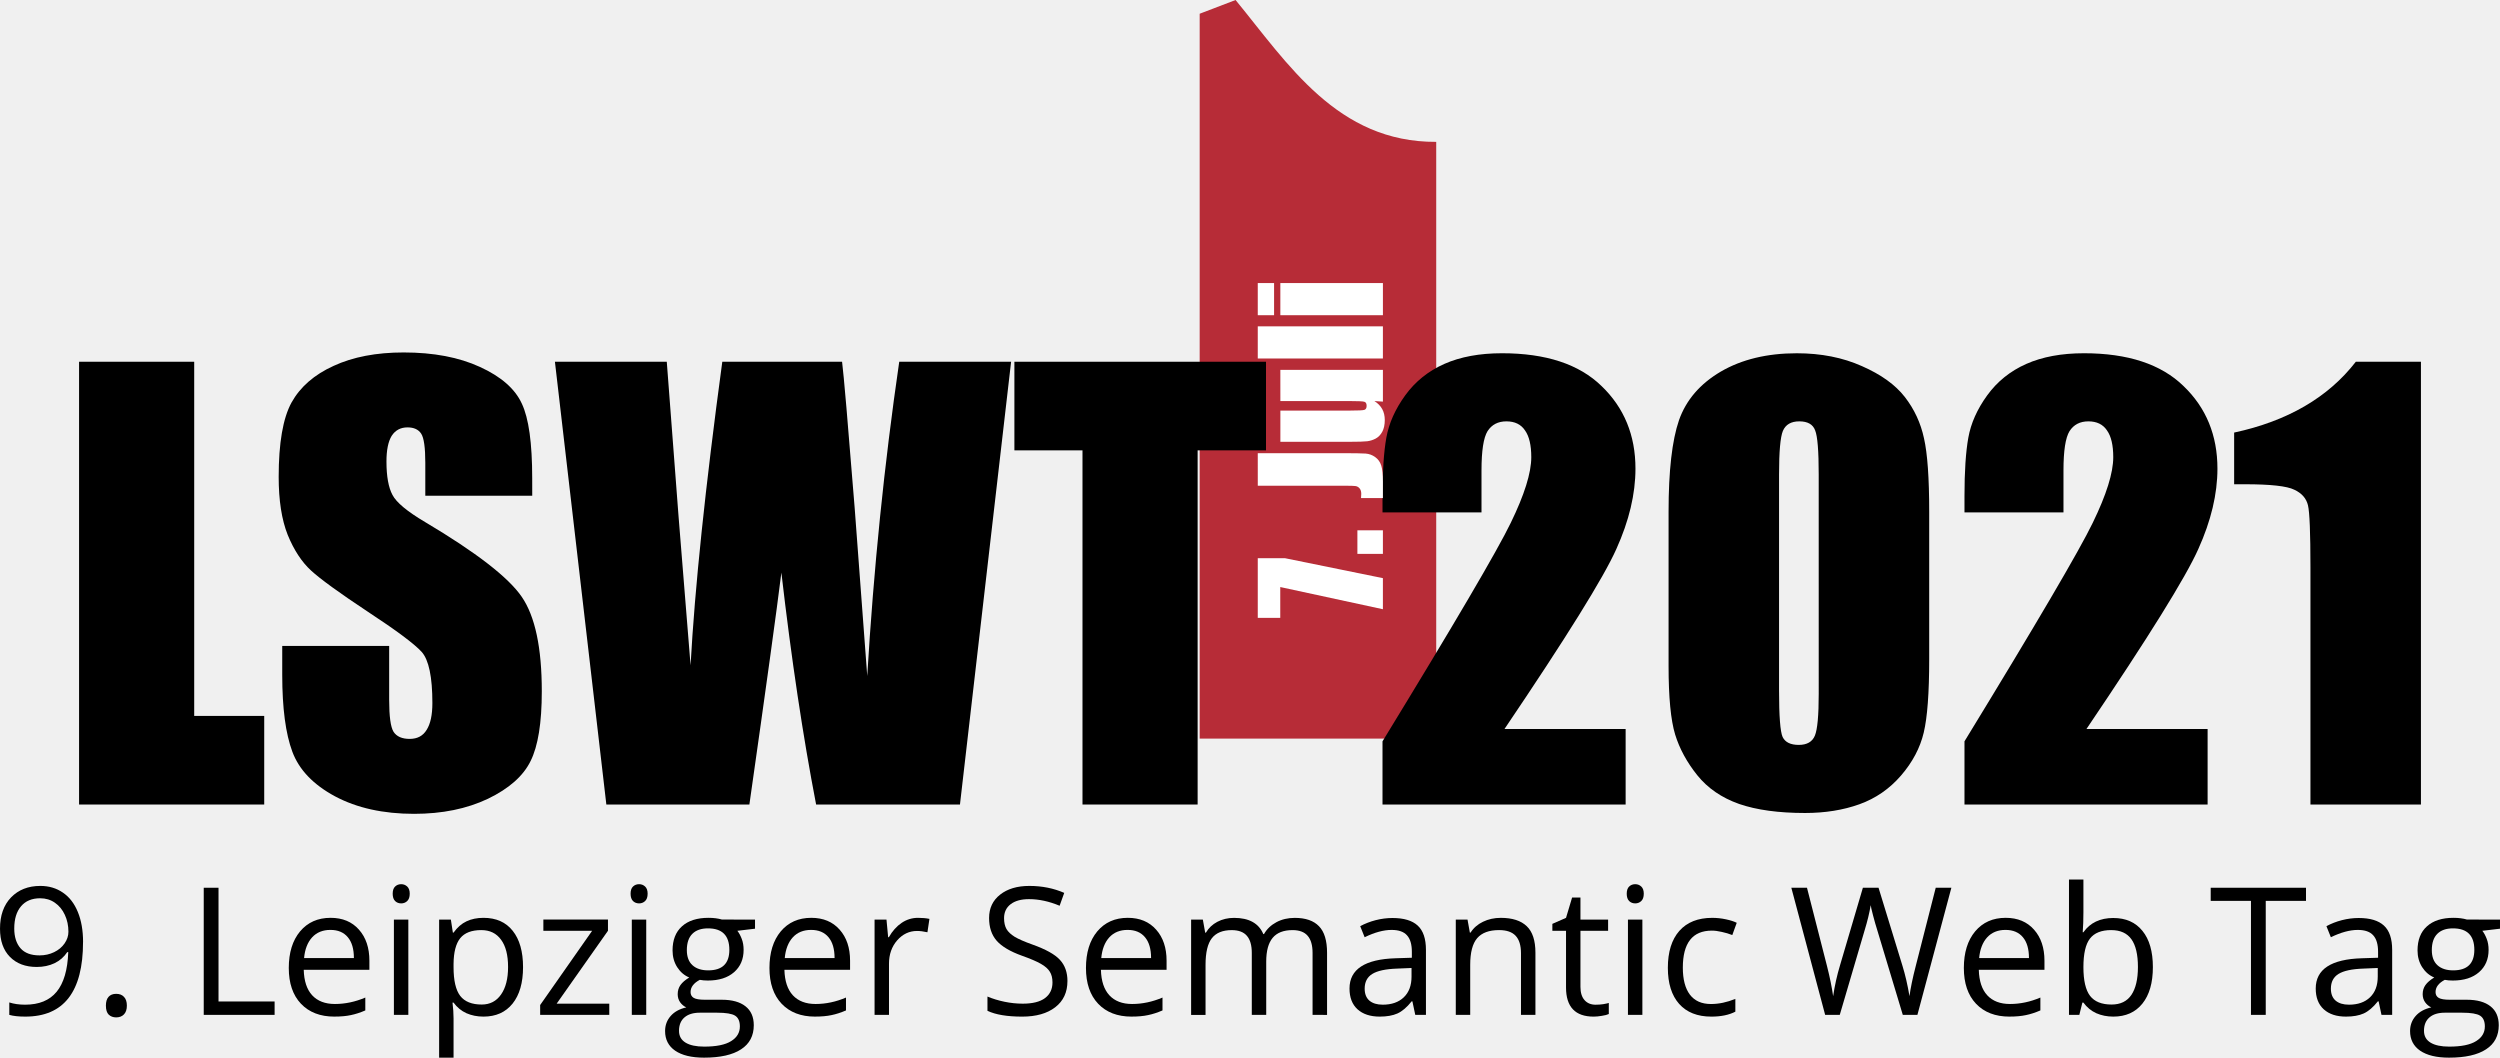
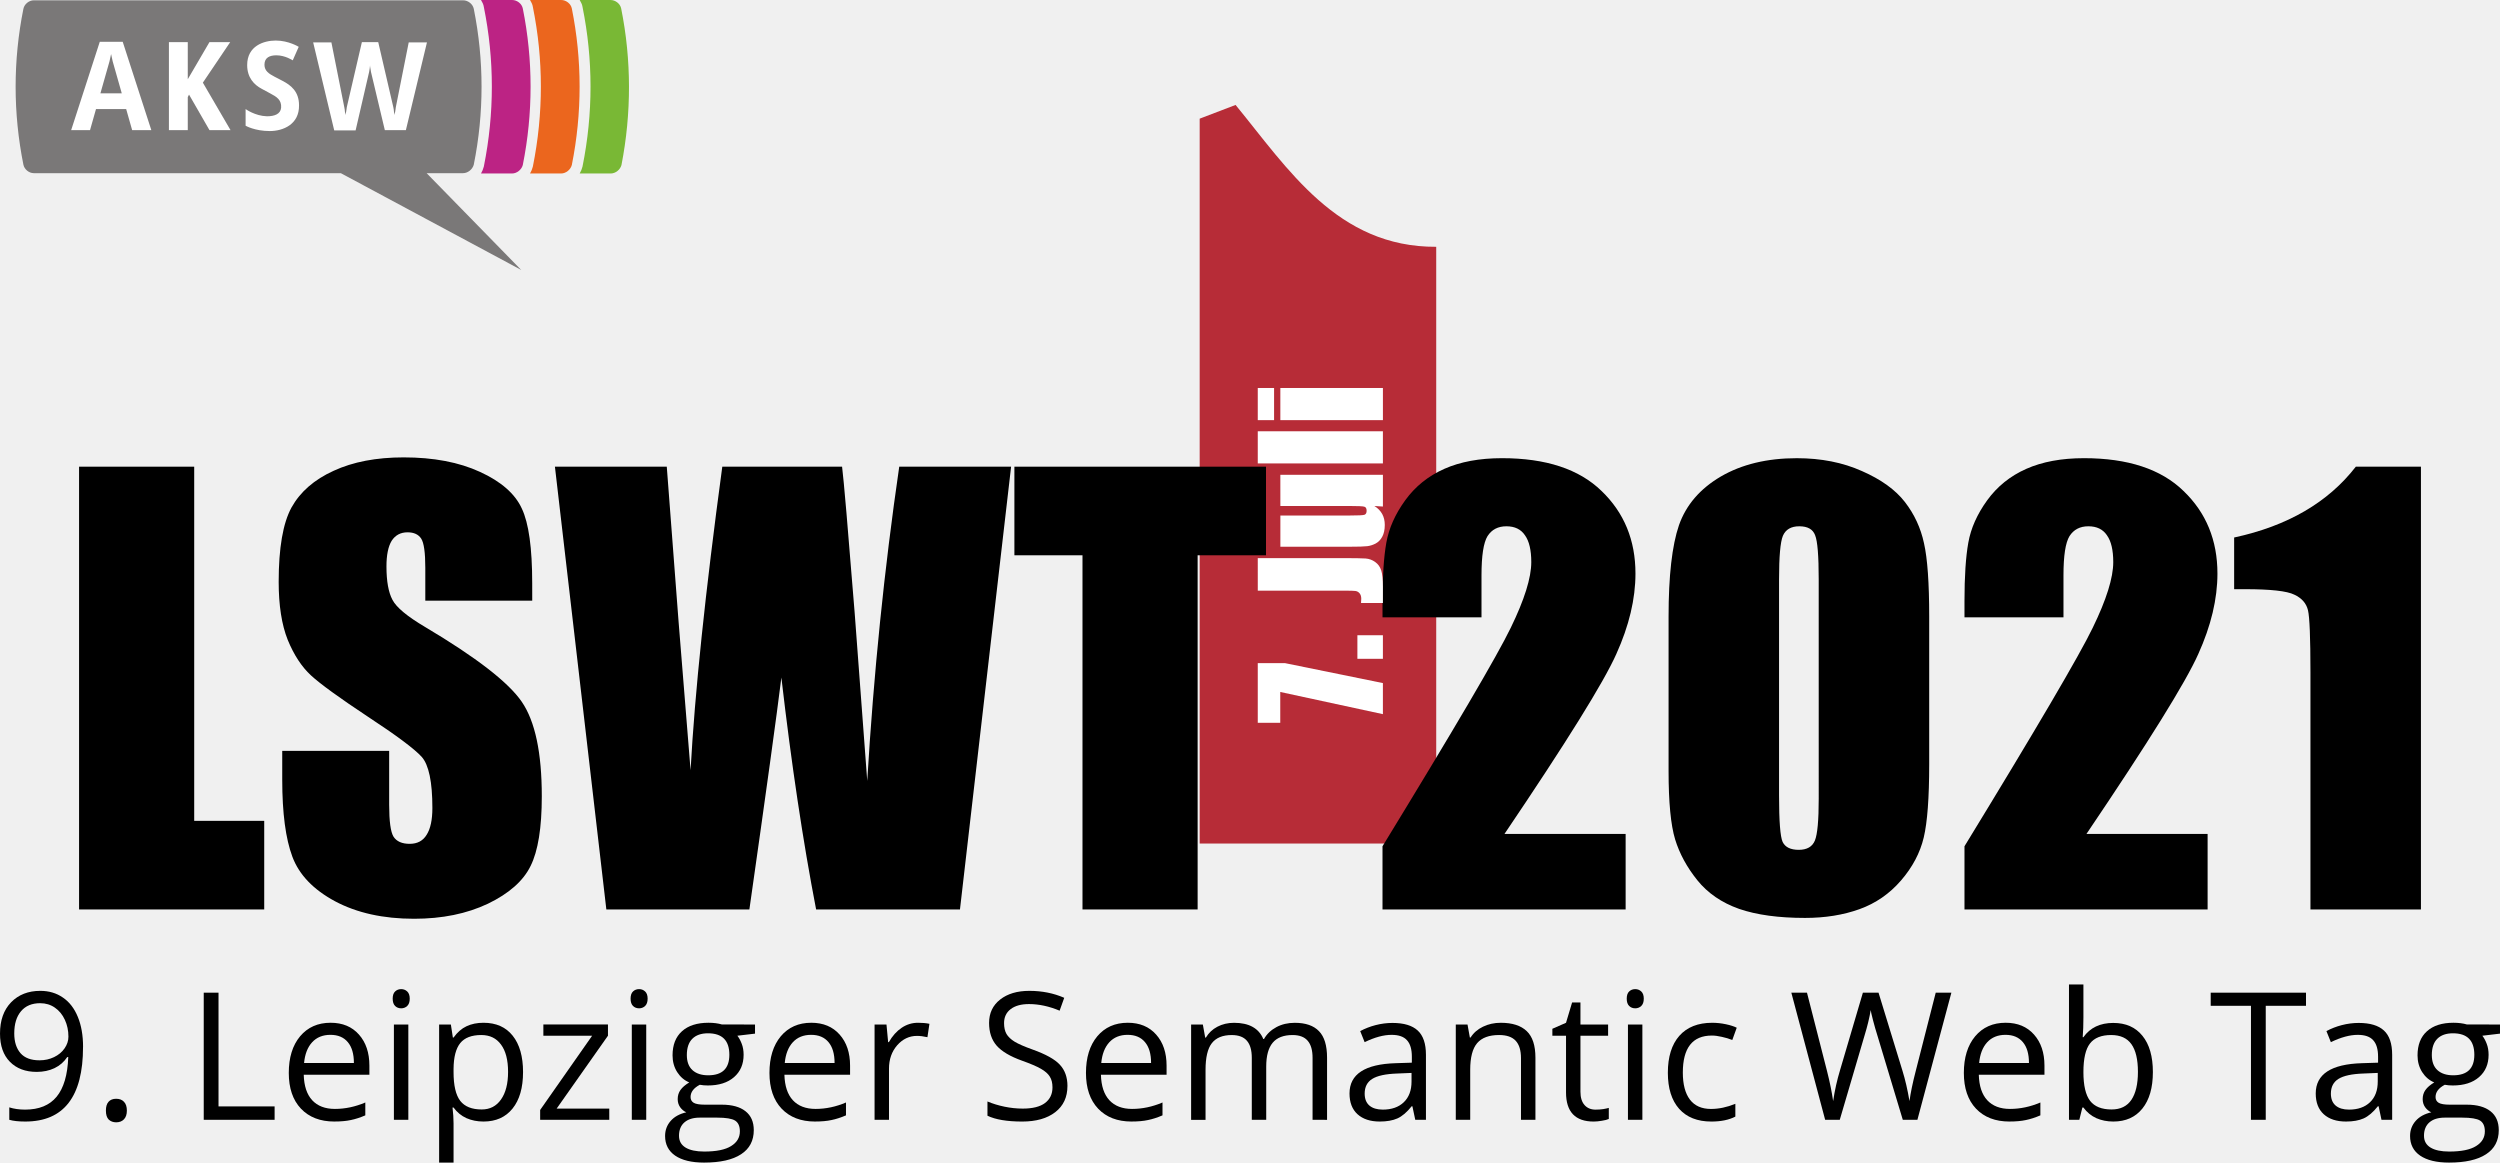
- <svg xmlns="http://www.w3.org/2000/svg" width="178.29mm" height="75.428mm" viewBox="0 0 178.29 75.428" version="1.1" id="svg2084">
+ <svg xmlns="http://www.w3.org/2000/svg" width="178.29mm" height="82.911mm" viewBox="0 0 178.29 82.911" version="1.1" id="svg2084">
  <defs id="defs2078" />
-   <g id="layer1" transform="translate(-88.50387,-398.3815)">
+   <g id="layer1" transform="translate(-88.50387,-390.8983)">
    <path style="color:#000000;display:inline;overflow:visible;visibility:visible;opacity:1;fill:#b72c37;fill-opacity:1;fill-rule:evenodd;stroke:none;stroke-width:0.845;stroke-linecap:round;stroke-linejoin:miter;stroke-miterlimit:4;stroke-dasharray:none;stroke-dashoffset:0;stroke-opacity:1;marker:none;enable-background:accumulate" d="m 174.06,399.361 2.56,-0.979 c 3.731,4.547 7.253,10.153 14.309,10.117 v 42.557 h -16.869 z" id="rect7981-6-6-7-6-5" />
    <g transform="translate(7.55379,337.5609)" aria-label="LSWT 2021" style="font-style:normal;font-variant:normal;font-weight:normal;font-stretch:normal;font-size:39.944px;line-height:1.25;font-family:Impact;-inkscape-font-specification:Impact;text-align:start;letter-spacing:0px;word-spacing:0px;text-anchor:start;display:inline;fill:#000000;fill-opacity:1;stroke:none;stroke-width:0.208" id="text2040">
      <path d="m 94.8,86.619 v 25.258 h 4.993 v 6.319 H 86.589 V 86.619 Z" style="font-style:normal;font-variant:normal;font-weight:normal;font-stretch:normal;font-size:39.944px;font-family:Impact;-inkscape-font-specification:Impact;stroke-width:0.208" id="path2095" />
      <path d="m 118.907,96.176 h -7.626 v -2.34 q 0,-1.638 -0.293,-2.087 -0.293,-0.449 -0.975,-0.449 -0.741,0 -1.131,0.605 -0.371,0.605 -0.371,1.833 0,1.58 0.429,2.379 0.41,0.8 2.321,1.931 5.481,3.257 6.904,5.344 1.424,2.087 1.424,6.729 0,3.374 -0.8,4.974 -0.78,1.599 -3.043,2.692 -2.262,1.073 -5.266,1.073 -3.296,0 -5.637,-1.248 -2.321,-1.248 -3.043,-3.179 -0.722,-1.931 -0.722,-5.481 v -2.067 h 7.626 v 3.842 q 0,1.775 0.312,2.282 0.332,0.507 1.151,0.507 0.819,0 1.209,-0.644 0.41,-0.644 0.41,-1.911 0,-2.789 -0.761,-3.647 -0.78,-0.858 -3.842,-2.867 -3.062,-2.028 -4.057,-2.945 -0.995,-0.917 -1.658,-2.536 -0.644,-1.619 -0.644,-4.135 0,-3.628 0.917,-5.305 0.936,-1.677 3.004,-2.614 2.067,-0.956 4.993,-0.956 3.199,0 5.442,1.034 2.262,1.034 2.984,2.614 0.741,1.56 0.741,5.325 z" style="font-style:normal;font-variant:normal;font-weight:normal;font-stretch:normal;font-size:39.944px;font-family:Impact;-inkscape-font-specification:Impact;stroke-width:0.208" id="path2097" />
      <path d="M 153.058,86.619 149.411,118.196 h -10.259 q -1.404,-7.275 -2.477,-16.539 -0.488,3.959 -2.282,16.539 h -10.201 l -3.667,-31.577 h 7.977 l 0.839,11.02 0.858,10.63 q 0.449,-8.25 2.262,-21.649 h 8.543 q 0.176,1.385 0.897,10.415 l 0.897,11.995 q 0.683,-11.449 2.282,-22.41 z" style="font-style:normal;font-variant:normal;font-weight:normal;font-stretch:normal;font-size:39.944px;font-family:Impact;-inkscape-font-specification:Impact;stroke-width:0.208" id="path2099" />
      <path d="m 171.236,86.619 v 6.319 H 166.36 v 25.258 h -8.211 V 92.938 h -4.856 v -6.319 z" style="font-style:normal;font-variant:normal;font-weight:normal;font-stretch:normal;font-size:39.944px;font-family:Impact;-inkscape-font-specification:Impact;stroke-width:0.208" id="path2101" />
      <path d="m 196.884,112.812 v 5.383 h -17.339 v -4.505 q 7.704,-12.6 9.147,-15.584 1.463,-3.004 1.463,-4.681 0,-1.287 -0.449,-1.911 -0.429,-0.644 -1.326,-0.644 -0.897,0 -1.346,0.702 -0.429,0.702 -0.429,2.789 v 3.004 h -7.06 v -1.151 q 0,-2.653 0.273,-4.174 0.273,-1.541 1.346,-3.023 1.073,-1.482 2.789,-2.243 1.716,-0.761 4.115,-0.761 4.7,0 7.099,2.34 2.418,2.321 2.418,5.89 0,2.711 -1.365,5.734 -1.346,3.023 -7.977,12.834 z" style="font-style:normal;font-variant:normal;font-weight:normal;font-stretch:normal;font-size:39.944px;font-family:Impact;-inkscape-font-specification:Impact;stroke-width:0.208" id="path2103" />
      <path d="m 218.533,97.307 v 10.532 q 0,3.589 -0.39,5.227 -0.39,1.638 -1.619,3.062 -1.229,1.424 -2.965,2.048 -1.736,0.624 -3.881,0.624 -2.828,0 -4.7,-0.644 -1.872,-0.663 -2.984,-2.048 -1.112,-1.385 -1.58,-2.906 -0.468,-1.541 -0.468,-4.876 V 97.307 q 0,-4.349 0.741,-6.514 0.761,-2.165 2.984,-3.472 2.243,-1.307 5.422,-1.307 2.594,0 4.642,0.917 2.048,0.897 3.062,2.204 1.014,1.307 1.365,2.945 0.371,1.638 0.371,5.227 z m -7.88,-2.653 q 0,-2.516 -0.254,-3.14 -0.234,-0.644 -1.131,-0.644 -0.878,0 -1.17,0.683 -0.273,0.663 -0.273,3.101 v 15.408 q 0,2.75 0.254,3.316 0.273,0.566 1.151,0.566 0.878,0 1.151,-0.663 0.273,-0.663 0.273,-2.984 z" style="font-style:normal;font-variant:normal;font-weight:normal;font-stretch:normal;font-size:39.944px;font-family:Impact;-inkscape-font-specification:Impact;stroke-width:0.208" id="path2105" />
      <path d="m 238.388,112.812 v 5.383 H 221.049 v -4.505 q 7.704,-12.6 9.147,-15.584 1.463,-3.004 1.463,-4.681 0,-1.287 -0.449,-1.911 -0.429,-0.644 -1.326,-0.644 -0.897,0 -1.346,0.702 -0.429,0.702 -0.429,2.789 v 3.004 h -7.06 v -1.151 q 0,-2.653 0.273,-4.174 0.273,-1.541 1.346,-3.023 1.073,-1.482 2.789,-2.243 1.716,-0.761 4.115,-0.761 4.7,0 7.099,2.34 2.418,2.321 2.418,5.89 0,2.711 -1.365,5.734 -1.346,3.023 -7.977,12.834 z" style="font-style:normal;font-variant:normal;font-weight:normal;font-stretch:normal;font-size:39.944px;font-family:Impact;-inkscape-font-specification:Impact;stroke-width:0.208" id="path2107" />
      <path d="m 253.602,86.619 v 31.577 h -7.88 v -16.93 q 0,-3.667 -0.176,-4.408 -0.176,-0.741 -0.975,-1.112 -0.78,-0.39 -3.511,-0.39 h -0.78 v -3.686 q 5.715,-1.229 8.679,-5.052 z" style="font-style:normal;font-variant:normal;font-weight:normal;font-stretch:normal;font-size:39.944px;font-family:Impact;-inkscape-font-specification:Impact;stroke-width:0.208" id="path2109" />
    </g>
    <g aria-label="7. Juli" transform="rotate(-90,172.5574,165.0036)" style="font-style:normal;font-variant:normal;font-weight:normal;font-stretch:normal;font-size:11.289px;line-height:1.25;font-family:Impact;-inkscape-font-specification:Impact;text-align:start;letter-spacing:0px;word-spacing:0px;text-anchor:start;display:inline;fill:#ffffff;fill-opacity:1;stroke:none;stroke-width:0.265" id="text2089">
      <path d="m -100.63,170.649 v 1.946 l -1.422,6.978 h -2.216 l 1.582,-7.32 h -2.199 v -1.604 z" style="font-style:normal;font-variant:normal;font-weight:normal;font-stretch:normal;font-size:11.289px;font-family:Impact;-inkscape-font-specification:Impact;fill:#ffffff;fill-opacity:1;stroke-width:0.265" id="path2165" />
      <path d="m -98.64,177.754 v 1.819 h -1.681 v -1.819 z" style="font-style:normal;font-variant:normal;font-weight:normal;font-stretch:normal;font-size:11.289px;font-family:Impact;-inkscape-font-specification:Impact;fill:#ffffff;fill-opacity:1;stroke-width:0.265" id="path2167" />
      <path d="m -93.139,170.649 v 5.964 q 0,1.339 -0.028,1.725 -0.028,0.38 -0.254,0.689 -0.22,0.309 -0.606,0.43 -0.38,0.116 -1.152,0.116 h -1.163 v -1.56 q 0.209,0.017 0.303,0.017 0.248,0 0.391,-0.121 0.143,-0.121 0.165,-0.298 0.022,-0.176 0.022,-0.683 v -6.278 z" style="font-style:normal;font-variant:normal;font-weight:normal;font-stretch:normal;font-size:11.289px;font-family:Impact;-inkscape-font-specification:Impact;fill:#ffffff;fill-opacity:1;stroke-width:0.265" id="path2169" />
      <path d="m -87.197,172.259 v 7.315 h -2.265 l 0.039,-0.606 q -0.232,0.369 -0.573,0.557 -0.336,0.182 -0.777,0.182 -0.502,0 -0.832,-0.176 -0.331,-0.176 -0.491,-0.469 -0.154,-0.292 -0.193,-0.606 -0.039,-0.32 -0.039,-1.262 v -4.933 h 2.227 v 4.977 q 0,0.854 0.05,1.014 0.055,0.16 0.287,0.16 0.248,0 0.292,-0.165 0.05,-0.165 0.05,-1.064 v -4.922 z" style="font-style:normal;font-variant:normal;font-weight:normal;font-stretch:normal;font-size:11.289px;font-family:Impact;-inkscape-font-specification:Impact;fill:#ffffff;fill-opacity:1;stroke-width:0.265" id="path2171" />
      <path d="m -84.094,170.649 v 8.924 h -2.293 v -8.924 z" style="font-style:normal;font-variant:normal;font-weight:normal;font-stretch:normal;font-size:11.289px;font-family:Impact;-inkscape-font-specification:Impact;fill:#ffffff;fill-opacity:1;stroke-width:0.265" id="path2173" />
      <path d="m -81.007,170.649 v 1.163 h -2.293 v -1.163 z m 0,1.61 v 7.315 h -2.293 v -7.315 z" style="font-style:normal;font-variant:normal;font-weight:normal;font-stretch:normal;font-size:11.289px;font-family:Impact;-inkscape-font-specification:Impact;fill:#ffffff;fill-opacity:1;stroke-width:0.265" id="path2175" />
    </g>
    <g transform="translate(6.6705,337.5609)" aria-label="9. Leipziger Semantic Web Tag" style="font-style:normal;font-variant:normal;font-weight:normal;font-stretch:normal;font-size:12.7px;line-height:1.25;font-family:'Open Sans';-inkscape-font-specification:'Open Sans';text-align:start;letter-spacing:0px;word-spacing:0px;text-anchor:start;display:inline;fill:#000000;fill-opacity:1;stroke:none;stroke-width:0.265" id="text2093">
      <path d="m 87.755,128 q 0,5.321 -4.118,5.321 -0.719,0 -1.141,-0.124 v -0.887 q 0.496,0.161 1.129,0.161 1.488,0 2.245,-0.918 0.763,-0.924 0.831,-2.828 h -0.074 q -0.341,0.515 -0.905,0.788 -0.564,0.267 -1.271,0.267 -1.203,0 -1.91,-0.719 -0.707,-0.719 -0.707,-2.009 0,-1.414 0.788,-2.232 0.794,-0.819 2.084,-0.819 0.924,0 1.612,0.477 0.695,0.471 1.067,1.383 0.372,0.905 0.372,2.139 z m -3.051,-3.119 q -0.887,0 -1.37,0.571 -0.484,0.571 -0.484,1.587 0,0.893 0.446,1.408 0.446,0.508 1.358,0.508 0.564,0 1.036,-0.229 0.477,-0.229 0.75,-0.626 0.273,-0.397 0.273,-0.831 0,-0.651 -0.254,-1.203 -0.254,-0.552 -0.713,-0.868 -0.453,-0.316 -1.042,-0.316 z" style="font-size:12.7px;stroke-width:0.265" id="path2178" />
      <path d="m 89.386,132.54 q 0,-0.415 0.186,-0.626 0.192,-0.217 0.546,-0.217 0.36,0 0.558,0.217 0.205,0.211 0.205,0.626 0,0.403 -0.205,0.62 -0.205,0.217 -0.558,0.217 -0.316,0 -0.527,-0.192 -0.205,-0.198 -0.205,-0.645 z" style="font-size:12.7px;stroke-width:0.265" id="path2180" />
      <path d="m 96.363,133.197 v -9.066 h 1.054 v 8.111 h 4 v 0.955 z" style="font-size:12.7px;stroke-width:0.265" id="path2182" />
      <path d="m 105.677,133.321 q -1.507,0 -2.381,-0.918 -0.868,-0.918 -0.868,-2.549 0,-1.643 0.806,-2.611 0.812,-0.967 2.177,-0.967 1.277,0 2.022,0.843 0.744,0.837 0.744,2.214 v 0.651 h -4.682 q 0.031,1.197 0.602,1.817 0.577,0.62 1.619,0.62 1.098,0 2.17,-0.459 v 0.918 q -0.546,0.236 -1.036,0.335 -0.484,0.105 -1.172,0.105 z m -0.279,-6.183 q -0.819,0 -1.308,0.533 -0.484,0.533 -0.571,1.476 h 3.553 q 0,-0.974 -0.434,-1.488 -0.434,-0.521 -1.24,-0.521 z" style="font-size:12.7px;stroke-width:0.265" id="path2184" />
      <path d="m 110.954,133.197 h -1.029 v -6.796 h 1.029 z m -1.116,-8.638 q 0,-0.353 0.174,-0.515 0.174,-0.167 0.434,-0.167 0.248,0 0.428,0.167 0.18,0.167 0.18,0.515 0,0.347 -0.18,0.521 -0.18,0.167 -0.428,0.167 -0.26,0 -0.434,-0.167 -0.174,-0.174 -0.174,-0.521 z" style="font-size:12.7px;stroke-width:0.265" id="path2186" />
      <path d="m 116.312,133.321 q -0.664,0 -1.215,-0.242 -0.546,-0.248 -0.918,-0.757 h -0.074 q 0.074,0.595 0.074,1.129 v 2.797 h -1.029 v -9.847 h 0.837 l 0.143,0.93 h 0.05 q 0.397,-0.558 0.924,-0.806 0.527,-0.248 1.209,-0.248 1.352,0 2.084,0.924 0.738,0.924 0.738,2.592 0,1.674 -0.75,2.604 -0.744,0.924 -2.071,0.924 z m -0.149,-6.17 q -1.042,0 -1.507,0.577 -0.465,0.577 -0.477,1.836 v 0.229 q 0,1.432 0.477,2.053 0.477,0.614 1.532,0.614 0.881,0 1.377,-0.713 0.502,-0.713 0.502,-1.966 0,-1.271 -0.502,-1.947 -0.496,-0.682 -1.401,-0.682 z" style="font-size:12.7px;stroke-width:0.265" id="path2188" />
      <path d="m 125.285,133.197 h -4.93 v -0.701 l 3.708,-5.296 h -3.479 v -0.8 h 4.607 v 0.8 l -3.659,5.197 h 3.752 z" style="font-size:12.7px;stroke-width:0.265" id="path2190" />
      <path d="m 127.92,133.197 h -1.029 v -6.796 h 1.029 z m -1.116,-8.638 q 0,-0.353 0.174,-0.515 0.174,-0.167 0.434,-0.167 0.248,0 0.428,0.167 0.18,0.167 0.18,0.515 0,0.347 -0.18,0.521 -0.18,0.167 -0.428,0.167 -0.26,0 -0.434,-0.167 -0.174,-0.174 -0.174,-0.521 z" style="font-size:12.7px;stroke-width:0.265" id="path2192" />
      <path d="m 135.678,126.401 v 0.651 l -1.259,0.149 q 0.174,0.217 0.31,0.571 0.136,0.347 0.136,0.788 0,0.998 -0.682,1.594 -0.682,0.595 -1.873,0.595 -0.304,0 -0.571,-0.05 -0.657,0.347 -0.657,0.874 0,0.279 0.229,0.415 0.229,0.13 0.788,0.13 h 1.203 q 1.104,0 1.693,0.465 0.595,0.465 0.595,1.352 0,1.129 -0.905,1.718 -0.905,0.595 -2.642,0.595 -1.333,0 -2.059,-0.496 -0.719,-0.496 -0.719,-1.401 0,-0.62 0.397,-1.073 0.397,-0.453 1.116,-0.614 -0.26,-0.118 -0.44,-0.366 -0.174,-0.248 -0.174,-0.577 0,-0.372 0.198,-0.651 0.198,-0.279 0.626,-0.539 -0.527,-0.217 -0.862,-0.738 -0.329,-0.521 -0.329,-1.191 0,-1.116 0.67,-1.718 0.67,-0.608 1.898,-0.608 0.533,0 0.961,0.124 z m -5.42,7.938 q 0,0.552 0.465,0.837 0.465,0.285 1.333,0.285 1.296,0 1.916,-0.391 0.626,-0.384 0.626,-1.048 0,-0.552 -0.341,-0.769 -0.341,-0.211 -1.284,-0.211 h -1.234 q -0.701,0 -1.091,0.335 -0.391,0.335 -0.391,0.961 z m 0.558,-5.761 q 0,0.713 0.403,1.079 0.403,0.366 1.122,0.366 1.507,0 1.507,-1.463 0,-1.532 -1.525,-1.532 -0.726,0 -1.116,0.391 -0.391,0.391 -0.391,1.16 z" style="font-size:12.7px;stroke-width:0.265" id="path2194" />
      <path d="m 139.957,133.321 q -1.507,0 -2.381,-0.918 -0.868,-0.918 -0.868,-2.549 0,-1.643 0.806,-2.611 0.812,-0.967 2.177,-0.967 1.277,0 2.022,0.843 0.744,0.837 0.744,2.214 v 0.651 h -4.682 q 0.031,1.197 0.602,1.817 0.577,0.62 1.619,0.62 1.098,0 2.17,-0.459 v 0.918 q -0.546,0.236 -1.036,0.335 -0.484,0.105 -1.172,0.105 z m -0.279,-6.183 q -0.819,0 -1.308,0.533 -0.484,0.533 -0.571,1.476 h 3.553 q 0,-0.974 -0.434,-1.488 -0.434,-0.521 -1.24,-0.521 z" style="font-size:12.7px;stroke-width:0.265" id="path2196" />
      <path d="m 147.305,126.277 q 0.453,0 0.812,0.074 l -0.143,0.955 q -0.422,-0.093 -0.744,-0.093 -0.825,0 -1.414,0.67 -0.583,0.67 -0.583,1.668 v 3.646 h -1.029 v -6.796 h 0.85 l 0.118,1.259 h 0.05 q 0.378,-0.664 0.912,-1.023 0.533,-0.36 1.172,-0.36 z" style="font-size:12.7px;stroke-width:0.265" id="path2198" />
      <path d="m 157.959,130.785 q 0,1.197 -0.868,1.867 -0.868,0.67 -2.356,0.67 -1.612,0 -2.48,-0.415 v -1.017 q 0.558,0.236 1.215,0.372 0.657,0.136 1.302,0.136 1.054,0 1.587,-0.397 0.533,-0.403 0.533,-1.116 0,-0.471 -0.192,-0.769 -0.186,-0.304 -0.633,-0.558 -0.44,-0.254 -1.346,-0.577 -1.265,-0.453 -1.811,-1.073 -0.539,-0.62 -0.539,-1.619 0,-1.048 0.788,-1.668 0.788,-0.62 2.084,-0.62 1.352,0 2.487,0.496 l -0.329,0.918 q -1.122,-0.471 -2.183,-0.471 -0.837,0 -1.308,0.36 -0.471,0.36 -0.471,0.998 0,0.471 0.174,0.775 0.174,0.298 0.583,0.552 0.415,0.248 1.265,0.552 1.426,0.508 1.96,1.091 0.539,0.583 0.539,1.513 z" style="font-size:12.7px;stroke-width:0.265" id="path2200" />
      <path d="m 162.529,133.321 q -1.507,0 -2.381,-0.918 -0.868,-0.918 -0.868,-2.549 0,-1.643 0.806,-2.611 0.812,-0.967 2.177,-0.967 1.277,0 2.022,0.843 0.744,0.837 0.744,2.214 v 0.651 h -4.682 q 0.031,1.197 0.602,1.817 0.577,0.62 1.619,0.62 1.098,0 2.17,-0.459 v 0.918 q -0.546,0.236 -1.036,0.335 -0.484,0.105 -1.172,0.105 z m -0.279,-6.183 q -0.819,0 -1.308,0.533 -0.484,0.533 -0.571,1.476 h 3.553 q 0,-0.974 -0.434,-1.488 -0.434,-0.521 -1.24,-0.521 z" style="font-size:12.7px;stroke-width:0.265" id="path2202" />
      <path d="m 175.44,133.197 v -4.421 q 0,-0.812 -0.347,-1.215 -0.347,-0.409 -1.079,-0.409 -0.961,0 -1.42,0.552 -0.459,0.552 -0.459,1.699 v 3.795 h -1.029 v -4.421 q 0,-0.812 -0.347,-1.215 -0.347,-0.409 -1.085,-0.409 -0.967,0 -1.42,0.583 -0.446,0.577 -0.446,1.898 v 3.566 h -1.029 v -6.796 h 0.837 l 0.167,0.93 h 0.05 q 0.291,-0.496 0.819,-0.775 0.533,-0.279 1.191,-0.279 1.594,0 2.084,1.153 h 0.05 q 0.304,-0.533 0.881,-0.843 0.577,-0.31 1.315,-0.31 1.153,0 1.724,0.595 0.577,0.589 0.577,1.891 v 4.434 z" style="font-size:12.7px;stroke-width:0.265" id="path2204" />
      <path d="m 182.764,133.197 -0.205,-0.967 h -0.05 q -0.508,0.639 -1.017,0.868 -0.502,0.223 -1.259,0.223 -1.011,0 -1.587,-0.521 -0.571,-0.521 -0.571,-1.482 0,-2.059 3.293,-2.158 l 1.153,-0.037 v -0.422 q 0,-0.8 -0.347,-1.178 -0.341,-0.384 -1.098,-0.384 -0.85,0 -1.922,0.521 l -0.316,-0.788 q 0.502,-0.273 1.098,-0.428 0.602,-0.155 1.203,-0.155 1.215,0 1.798,0.539 0.589,0.539 0.589,1.73 v 4.638 z m -2.325,-0.726 q 0.961,0 1.507,-0.527 0.552,-0.527 0.552,-1.476 v -0.614 l -1.029,0.043 q -1.228,0.043 -1.774,0.384 -0.539,0.335 -0.539,1.048 0,0.558 0.335,0.85 0.341,0.291 0.949,0.291 z" style="font-size:12.7px;stroke-width:0.265" id="path2206" />
      <path d="m 190.304,133.197 v -4.397 q 0,-0.831 -0.378,-1.24 -0.378,-0.409 -1.184,-0.409 -1.067,0 -1.563,0.577 -0.496,0.577 -0.496,1.904 v 3.566 h -1.029 v -6.796 h 0.837 l 0.167,0.93 h 0.05 q 0.316,-0.502 0.887,-0.775 0.571,-0.279 1.271,-0.279 1.228,0 1.848,0.595 0.62,0.589 0.62,1.891 v 4.434 z" style="font-size:12.7px;stroke-width:0.265" id="path2208" />
      <path d="m 195.637,132.472 q 0.273,0 0.527,-0.037 0.254,-0.043 0.403,-0.087 v 0.788 q -0.167,0.081 -0.496,0.13 -0.322,0.056 -0.583,0.056 -1.972,0 -1.972,-2.077 v -4.043 h -0.974 v -0.496 l 0.974,-0.428 0.434,-1.451 h 0.595 v 1.575 h 1.972 v 0.8 h -1.972 v 4 q 0,0.614 0.291,0.943 0.291,0.329 0.8,0.329 z" style="font-size:12.7px;stroke-width:0.265" id="path2210" />
      <path d="m 198.961,133.197 h -1.029 v -6.796 h 1.029 z m -1.116,-8.638 q 0,-0.353 0.174,-0.515 0.174,-0.167 0.434,-0.167 0.248,0 0.428,0.167 0.18,0.167 0.18,0.515 0,0.347 -0.18,0.521 -0.18,0.167 -0.428,0.167 -0.26,0 -0.434,-0.167 -0.174,-0.174 -0.174,-0.521 z" style="font-size:12.7px;stroke-width:0.265" id="path2212" />
      <path d="m 203.872,133.321 q -1.476,0 -2.288,-0.905 -0.806,-0.912 -0.806,-2.573 0,-1.705 0.819,-2.635 0.825,-0.93 2.344,-0.93 0.49,0 0.98,0.105 0.49,0.105 0.769,0.248 l -0.316,0.874 q -0.341,-0.136 -0.744,-0.223 -0.403,-0.093 -0.713,-0.093 -2.071,0 -2.071,2.642 0,1.253 0.502,1.922 0.508,0.67 1.501,0.67 0.85,0 1.743,-0.366 v 0.912 q -0.682,0.353 -1.718,0.353 z" style="font-size:12.7px;stroke-width:0.265" id="path2214" />
      <path d="m 218.575,133.197 h -1.042 l -1.829,-6.071 q -0.13,-0.403 -0.291,-1.017 -0.161,-0.614 -0.167,-0.738 -0.136,0.819 -0.434,1.792 l -1.774,6.034 h -1.042 l -2.412,-9.066 h 1.116 l 1.432,5.6 q 0.298,1.178 0.434,2.133 0.167,-1.135 0.496,-2.22 l 1.625,-5.513 h 1.116 l 1.705,5.562 q 0.298,0.961 0.502,2.17 0.118,-0.881 0.446,-2.146 l 1.426,-5.587 h 1.116 z" style="font-size:12.7px;stroke-width:0.265" id="path2216" />
      <path d="m 225.136,133.321 q -1.507,0 -2.381,-0.918 -0.868,-0.918 -0.868,-2.549 0,-1.643 0.806,-2.611 0.812,-0.967 2.177,-0.967 1.277,0 2.022,0.843 0.744,0.837 0.744,2.214 v 0.651 h -4.682 q 0.031,1.197 0.602,1.817 0.577,0.62 1.619,0.62 1.098,0 2.17,-0.459 v 0.918 q -0.546,0.236 -1.036,0.335 -0.484,0.105 -1.172,0.105 z m -0.279,-6.183 q -0.819,0 -1.308,0.533 -0.484,0.533 -0.571,1.476 h 3.553 q 0,-0.974 -0.434,-1.488 -0.434,-0.521 -1.24,-0.521 z" style="font-size:12.7px;stroke-width:0.265" id="path2218" />
      <path d="m 232.547,126.289 q 1.339,0 2.077,0.918 0.744,0.912 0.744,2.586 0,1.674 -0.75,2.604 -0.744,0.924 -2.071,0.924 -0.664,0 -1.215,-0.242 -0.546,-0.248 -0.918,-0.757 h -0.074 l -0.217,0.874 h -0.738 v -9.649 h 1.029 v 2.344 q 0,0.788 -0.05,1.414 h 0.05 q 0.719,-1.017 2.133,-1.017 z m -0.149,0.862 q -1.054,0 -1.519,0.608 -0.465,0.602 -0.465,2.034 0,1.432 0.477,2.053 0.477,0.614 1.532,0.614 0.949,0 1.414,-0.688 0.465,-0.695 0.465,-1.991 0,-1.327 -0.465,-1.978 -0.465,-0.651 -1.439,-0.651 z" style="font-size:12.7px;stroke-width:0.265" id="path2220" />
      <path d="m 243.417,133.197 h -1.054 v -8.13 h -2.871 v -0.936 h 6.796 v 0.936 h -2.871 z" style="font-size:12.7px;stroke-width:0.265" id="path2222" />
      <path d="m 251.671,133.197 -0.205,-0.967 h -0.05 q -0.508,0.639 -1.017,0.868 -0.502,0.223 -1.259,0.223 -1.011,0 -1.587,-0.521 -0.571,-0.521 -0.571,-1.482 0,-2.059 3.293,-2.158 l 1.153,-0.037 v -0.422 q 0,-0.8 -0.347,-1.178 -0.341,-0.384 -1.098,-0.384 -0.85,0 -1.922,0.521 l -0.316,-0.788 q 0.502,-0.273 1.098,-0.428 0.602,-0.155 1.203,-0.155 1.215,0 1.798,0.539 0.589,0.539 0.589,1.73 v 4.638 z m -2.325,-0.726 q 0.961,0 1.507,-0.527 0.552,-0.527 0.552,-1.476 v -0.614 l -1.029,0.043 q -1.228,0.043 -1.774,0.384 -0.539,0.335 -0.539,1.048 0,0.558 0.335,0.85 0.341,0.291 0.949,0.291 z" style="font-size:12.7px;stroke-width:0.265" id="path2224" />
      <path d="m 260.123,126.401 v 0.651 l -1.259,0.149 q 0.174,0.217 0.31,0.571 0.136,0.347 0.136,0.788 0,0.998 -0.682,1.594 -0.682,0.595 -1.873,0.595 -0.304,0 -0.571,-0.05 -0.657,0.347 -0.657,0.874 0,0.279 0.229,0.415 0.229,0.13 0.788,0.13 h 1.203 q 1.104,0 1.693,0.465 0.595,0.465 0.595,1.352 0,1.129 -0.905,1.718 -0.905,0.595 -2.642,0.595 -1.333,0 -2.059,-0.496 -0.719,-0.496 -0.719,-1.401 0,-0.62 0.397,-1.073 0.397,-0.453 1.116,-0.614 -0.26,-0.118 -0.44,-0.366 -0.174,-0.248 -0.174,-0.577 0,-0.372 0.198,-0.651 0.198,-0.279 0.626,-0.539 -0.527,-0.217 -0.862,-0.738 -0.329,-0.521 -0.329,-1.191 0,-1.116 0.67,-1.718 0.67,-0.608 1.898,-0.608 0.533,0 0.961,0.124 z m -5.42,7.938 q 0,0.552 0.465,0.837 0.465,0.285 1.333,0.285 1.296,0 1.916,-0.391 0.626,-0.384 0.626,-1.048 0,-0.552 -0.341,-0.769 -0.341,-0.211 -1.284,-0.211 h -1.234 q -0.701,0 -1.091,0.335 -0.391,0.335 -0.391,0.961 z m 0.558,-5.761 q 0,0.713 0.403,1.079 0.403,0.366 1.122,0.366 1.507,0 1.507,-1.463 0,-1.532 -1.525,-1.532 -0.726,0 -1.116,0.391 -0.391,0.391 -0.391,1.16 z" style="font-size:12.7px;stroke-width:0.265" id="path2226" />
    </g>
+     <g id="g880" transform="matrix(0.2241351,0,0,0.2241351,89.61811,390.8983)">
+       <path style="fill:#79b835" id="path4" d="m 192.675,2.7 c -0.3,-1.5 -1.8,-2.7 -3.4,-2.7 h -9.8 c 0.4,0.7 0.8,1.4 0.9,2.2 3.4,16.8 3.4,33.9 0,50.8 -0.2,0.8 -0.5,1.5 -0.9,2.2 h 9.9 c 1.5,0 3,-1.2 3.4,-2.7 3.2,-16.5 3.2,-33.4 -0.1,-49.8" class="st0" />
+       <path style="fill:#eb661e" id="path6" d="m 176.975,2.7 c -0.3,-1.5 -1.8,-2.7 -3.4,-2.7 h -9.9 c 0.4,0.7 0.8,1.4 0.9,2.2 3.4,16.8 3.4,33.9 0,50.8 -0.2,0.8 -0.5,1.5 -0.9,2.2 h 9.9 c 1.5,0 3,-1.2 3.4,-2.7 3.3,-16.5 3.3,-33.4 0,-49.8" class="st1" />
+       <path style="fill:#bc2384" id="path8" d="m 161.375,2.7 c -0.3,-1.5 -1.8,-2.7 -3.4,-2.7 h -9.9 c 0.4,0.7 0.8,1.4 0.9,2.2 3.4,16.8 3.4,33.9 0,50.8 -0.2,0.8 -0.5,1.5 -0.9,2.2 h 9.9 c 1.5,0 3,-1.2 3.4,-2.7 3.3,-16.5 3.3,-33.4 0,-49.8" class="st2" />
+       <path style="fill:#7a7878" id="path10" d="m 160.875,85.9 -30.1,-30.8 h 11.6 c 1.5,0 3,-1.2 3.4,-2.7 3.3,-16.4 3.3,-33.2 0,-49.6 -0.3,-1.5 -1.8,-2.7 -3.4,-2.7 H 5.775 c -1.5,0 -3,1.2 -3.3,2.7 -3.3,16.4 -3.3,33.2 0,49.6 0.3,1.5 1.8,2.7 3.3,2.7 h 97.7 z" class="st3" />
+       <path style="fill:#ffffff" id="path12" d="m 37.075,41.4 -1.9,-6.7 h -9.6 l -1.9,6.7 h -6 l 9.1,-28.1 h 7.3 l 9.1,28.1 z m -3.3,-11.7 -2.9,-10.2 c 0,0 -0.3,-1.3 -0.5,-2.3 -0.2,1 -0.5,2.3 -0.5,2.3 l -2.9,10.2 z" class="st4" />
+       <polygon transform="translate(-2.525,-65.5)" style="fill:#ffffff" id="polygon14" points="58.3,89 64.2,78.9 70.8,78.9 62.1,91.8 70.9,106.9 64.2,106.9 57.7,95.6 57.3,96.4 57.3,106.9 51.3,106.9 51.3,78.9 57.3,78.9 57.3,90.7 " class="st4" />
+       <path style="fill:#ffffff" id="path16" d="m 124.175,41.4 h -6.7 c 0,0 -4.3,-18.1 -4.4,-18.5 -0.1,-0.4 -0.1,-0.9 -0.2,-1.2 -0.1,-0.4 -0.1,-0.7 -0.1,-0.9 0,0.2 -0.1,0.5 -0.1,0.9 -0.1,0.4 -0.1,0.8 -0.2,1.2 -0.1,0.4 -4.3,18.6 -4.3,18.6 h -6.8 l -6.7,-28 h 5.8 c 0,0 4,20.1 4.1,20.6 0.1,0.5 0.2,1 0.2,1.4 0.1,0.4 0.1,0.8 0.2,1.1 0,-0.3 0.1,-0.6 0.2,-1.1 0.1,-0.4 0.1,-0.9 0.2,-1.4 0.1,-0.5 4.8,-20.7 4.8,-20.7 h 5.2 c 0,0 4.7,20.2 4.8,20.7 0.1,0.5 0.2,1 0.2,1.4 0.1,0.4 0.1,0.8 0.2,1.1 0,-0.3 0.1,-0.6 0.2,-1.1 0.1,-0.4 0.1,-0.9 0.2,-1.4 0.1,-0.5 4.1,-20.6 4.1,-20.6 h 5.8 z" class="st4" />
+       <path style="fill:#ffffff" id="path18" d="m 80.875,41.7 c -4.8,0 -7.7,-1.7 -7.7,-1.7 v -5.3 c 0,0 3,2.2 6.8,2.3 2.4,0 4.3,-0.7 4.5,-2.7 0.2,-2.5 -1.4,-3.5 -3.5,-4.6 l -2.6,-1.4 c -2.5,-1.3 -4.7,-3.6 -4.7,-7.6 0,-6.1 5.3,-7.8 9.1,-7.8 4.1,0 7.3,2 7.3,2 l -1.9,4.3 c 0,0 -2.4,-1.6 -5.2,-1.6 -2.1,0 -3.8,0.7 -3.8,3 0,2 1.5,2.9 3.2,3.8 l 2.5,1.3 c 2.7,1.4 5.3,3.4 5.3,7.8 0.1,6.1 -5.1,8.2 -9.3,8.2" class="st4" />
+     </g>
  </g>
+   <style id="style2" type="text/css">
+ 	.st0{fill:#79B835;}
+ 	.st1{fill:#EB661E;}
+ 	.st2{fill:#BC2384;}
+ 	.st3{fill:#7A7878;}
+ 	.st4{fill:#FFFFFF;}
+ </style>
</svg>
